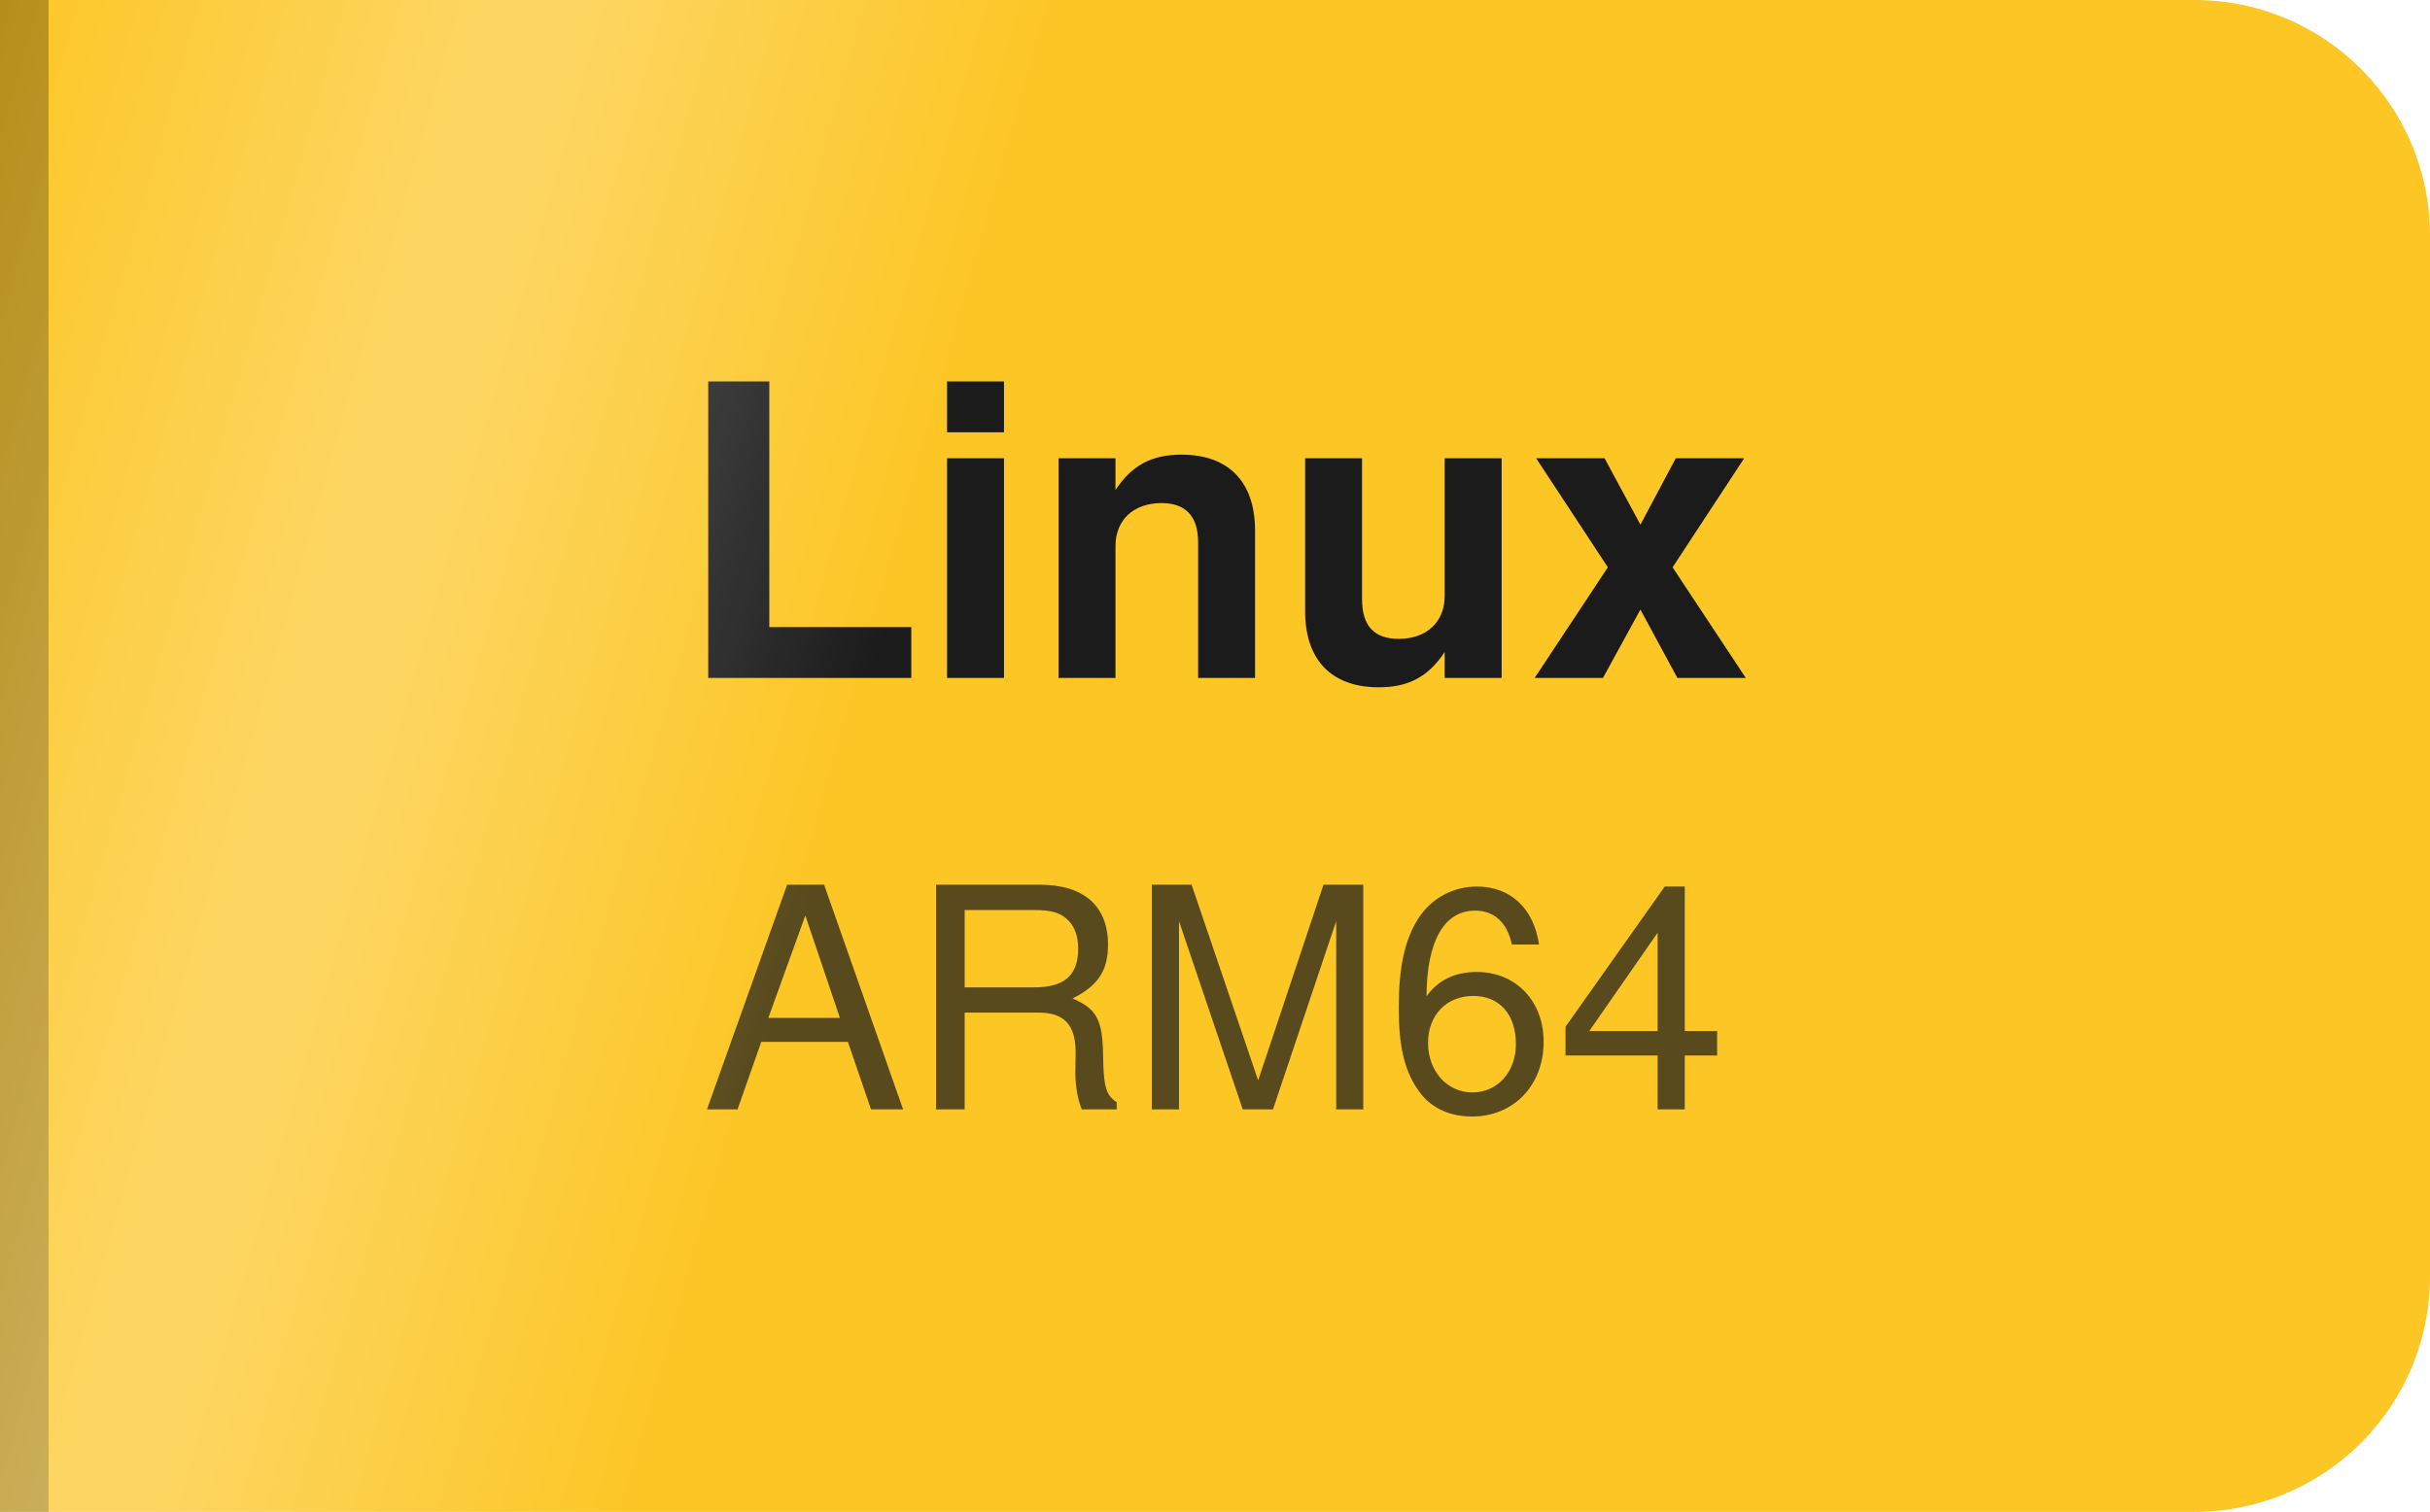
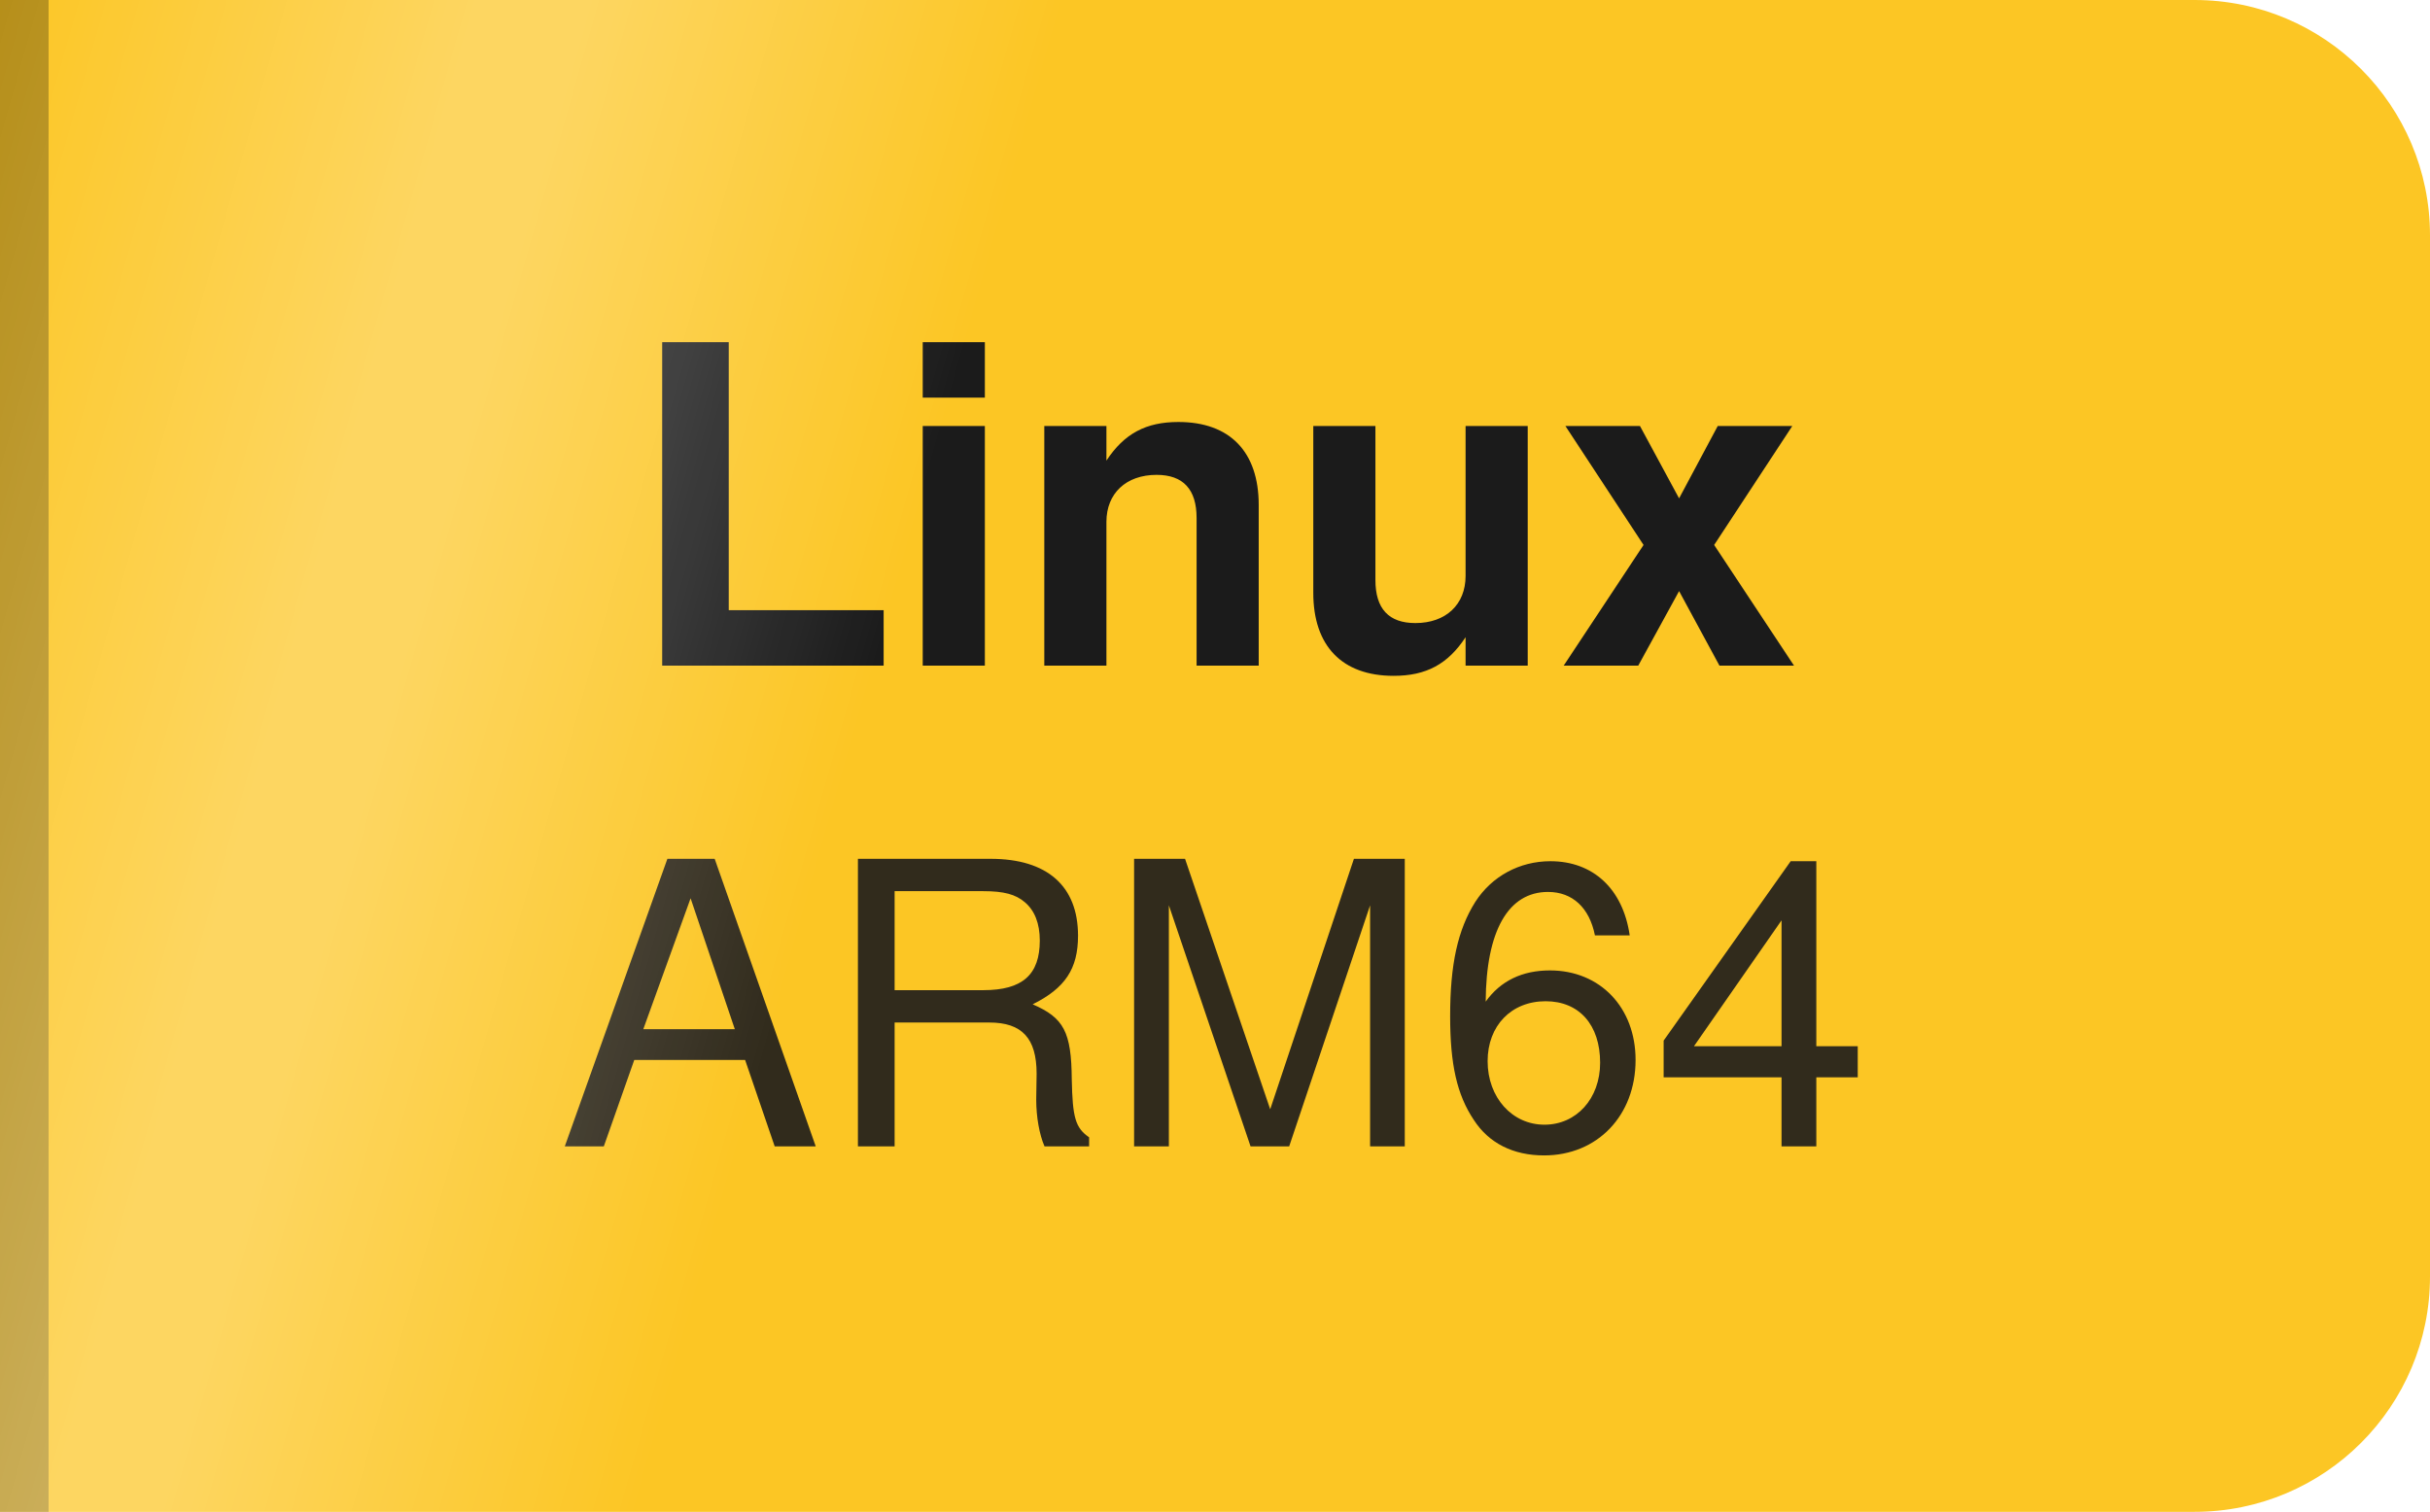
<svg xmlns="http://www.w3.org/2000/svg" viewBox="0 0 394.161 245.3" width="394.161" height="245.3" role="img" aria-label="Download for Linux on ARM">
  <defs>
    <clipPath id="edge">
      <path d="M0,0 H355.961 A38.2,38.2 0 0 1 394.161,38.2 V207.1 A38.2,38.2 0 0 1 355.961,245.3 H0 V0 Z" />
    </clipPath>
    <linearGradient id="sheen" x1="0" y1="0" x2="1" y2="0">
      <stop offset="0" stop-color="#fff" stop-opacity="0" />
      <stop offset="0.45" stop-color="#fff" stop-opacity="0.28" />
      <stop offset="0.55" stop-color="#fff" stop-opacity="0.28" />
      <stop offset="1" stop-color="#fff" stop-opacity="0" />
    </linearGradient>
  </defs>
  <style>
    @keyframes pass {
      0%       { transform: translateX(-278.2px); }
      7.86%   { transform: translateX(672.3px); }
      100%     { transform: translateX(672.3px); }
    }
    .band { animation: pass 9.206s linear 2.049s infinite backwards; }
    @media (prefers-reduced-motion: reduce) {
      .band { animation: none; opacity: 0; }
    }
  </style>
  <path d="M0,0 H355.961 A38.2,38.2 0 0 1 394.161,38.2 V207.1 A38.2,38.2 0 0 1 355.961,245.3 H0 V0 Z" fill="#fcc624" />
  <rect width="7.883" height="245.3" fill="#000" fill-opacity="0.28" />
-   <text x="197.08" y="110" text-anchor="middle" font-family="-apple-system, BlinkMacSystemFont, 'Segoe UI', Helvetica, Arial, sans-serif" font-size="66" font-weight="700" fill="#1b1b1b">Linux</text>
-   <text x="197.08" y="180" text-anchor="middle" font-family="-apple-system, BlinkMacSystemFont, 'Segoe UI', Helvetica, Arial, sans-serif" font-size="50" font-weight="400" fill="#1b1b1b" fill-opacity="0.72">ARM64</text>
+   <text x="197.08" y="108" text-anchor="middle" font-family="-apple-system, BlinkMacSystemFont, 'Segoe UI', Helvetica, Arial, sans-serif" font-size="72" font-weight="700" fill="#1b1b1b">Linux</text>
+   <text x="197.08" y="186" text-anchor="middle" font-family="-apple-system, BlinkMacSystemFont, 'Segoe UI', Helvetica, Arial, sans-serif" font-size="64" font-weight="400" fill="#1b1b1b" fill-opacity="0.9">ARM64</text>
  <g clip-path="url(#edge)">
    <g class="band">
      <rect x="0" y="-60" width="173.4" height="365.3" fill="url(#sheen)" transform="skewX(-16)" />
    </g>
  </g>
</svg>
